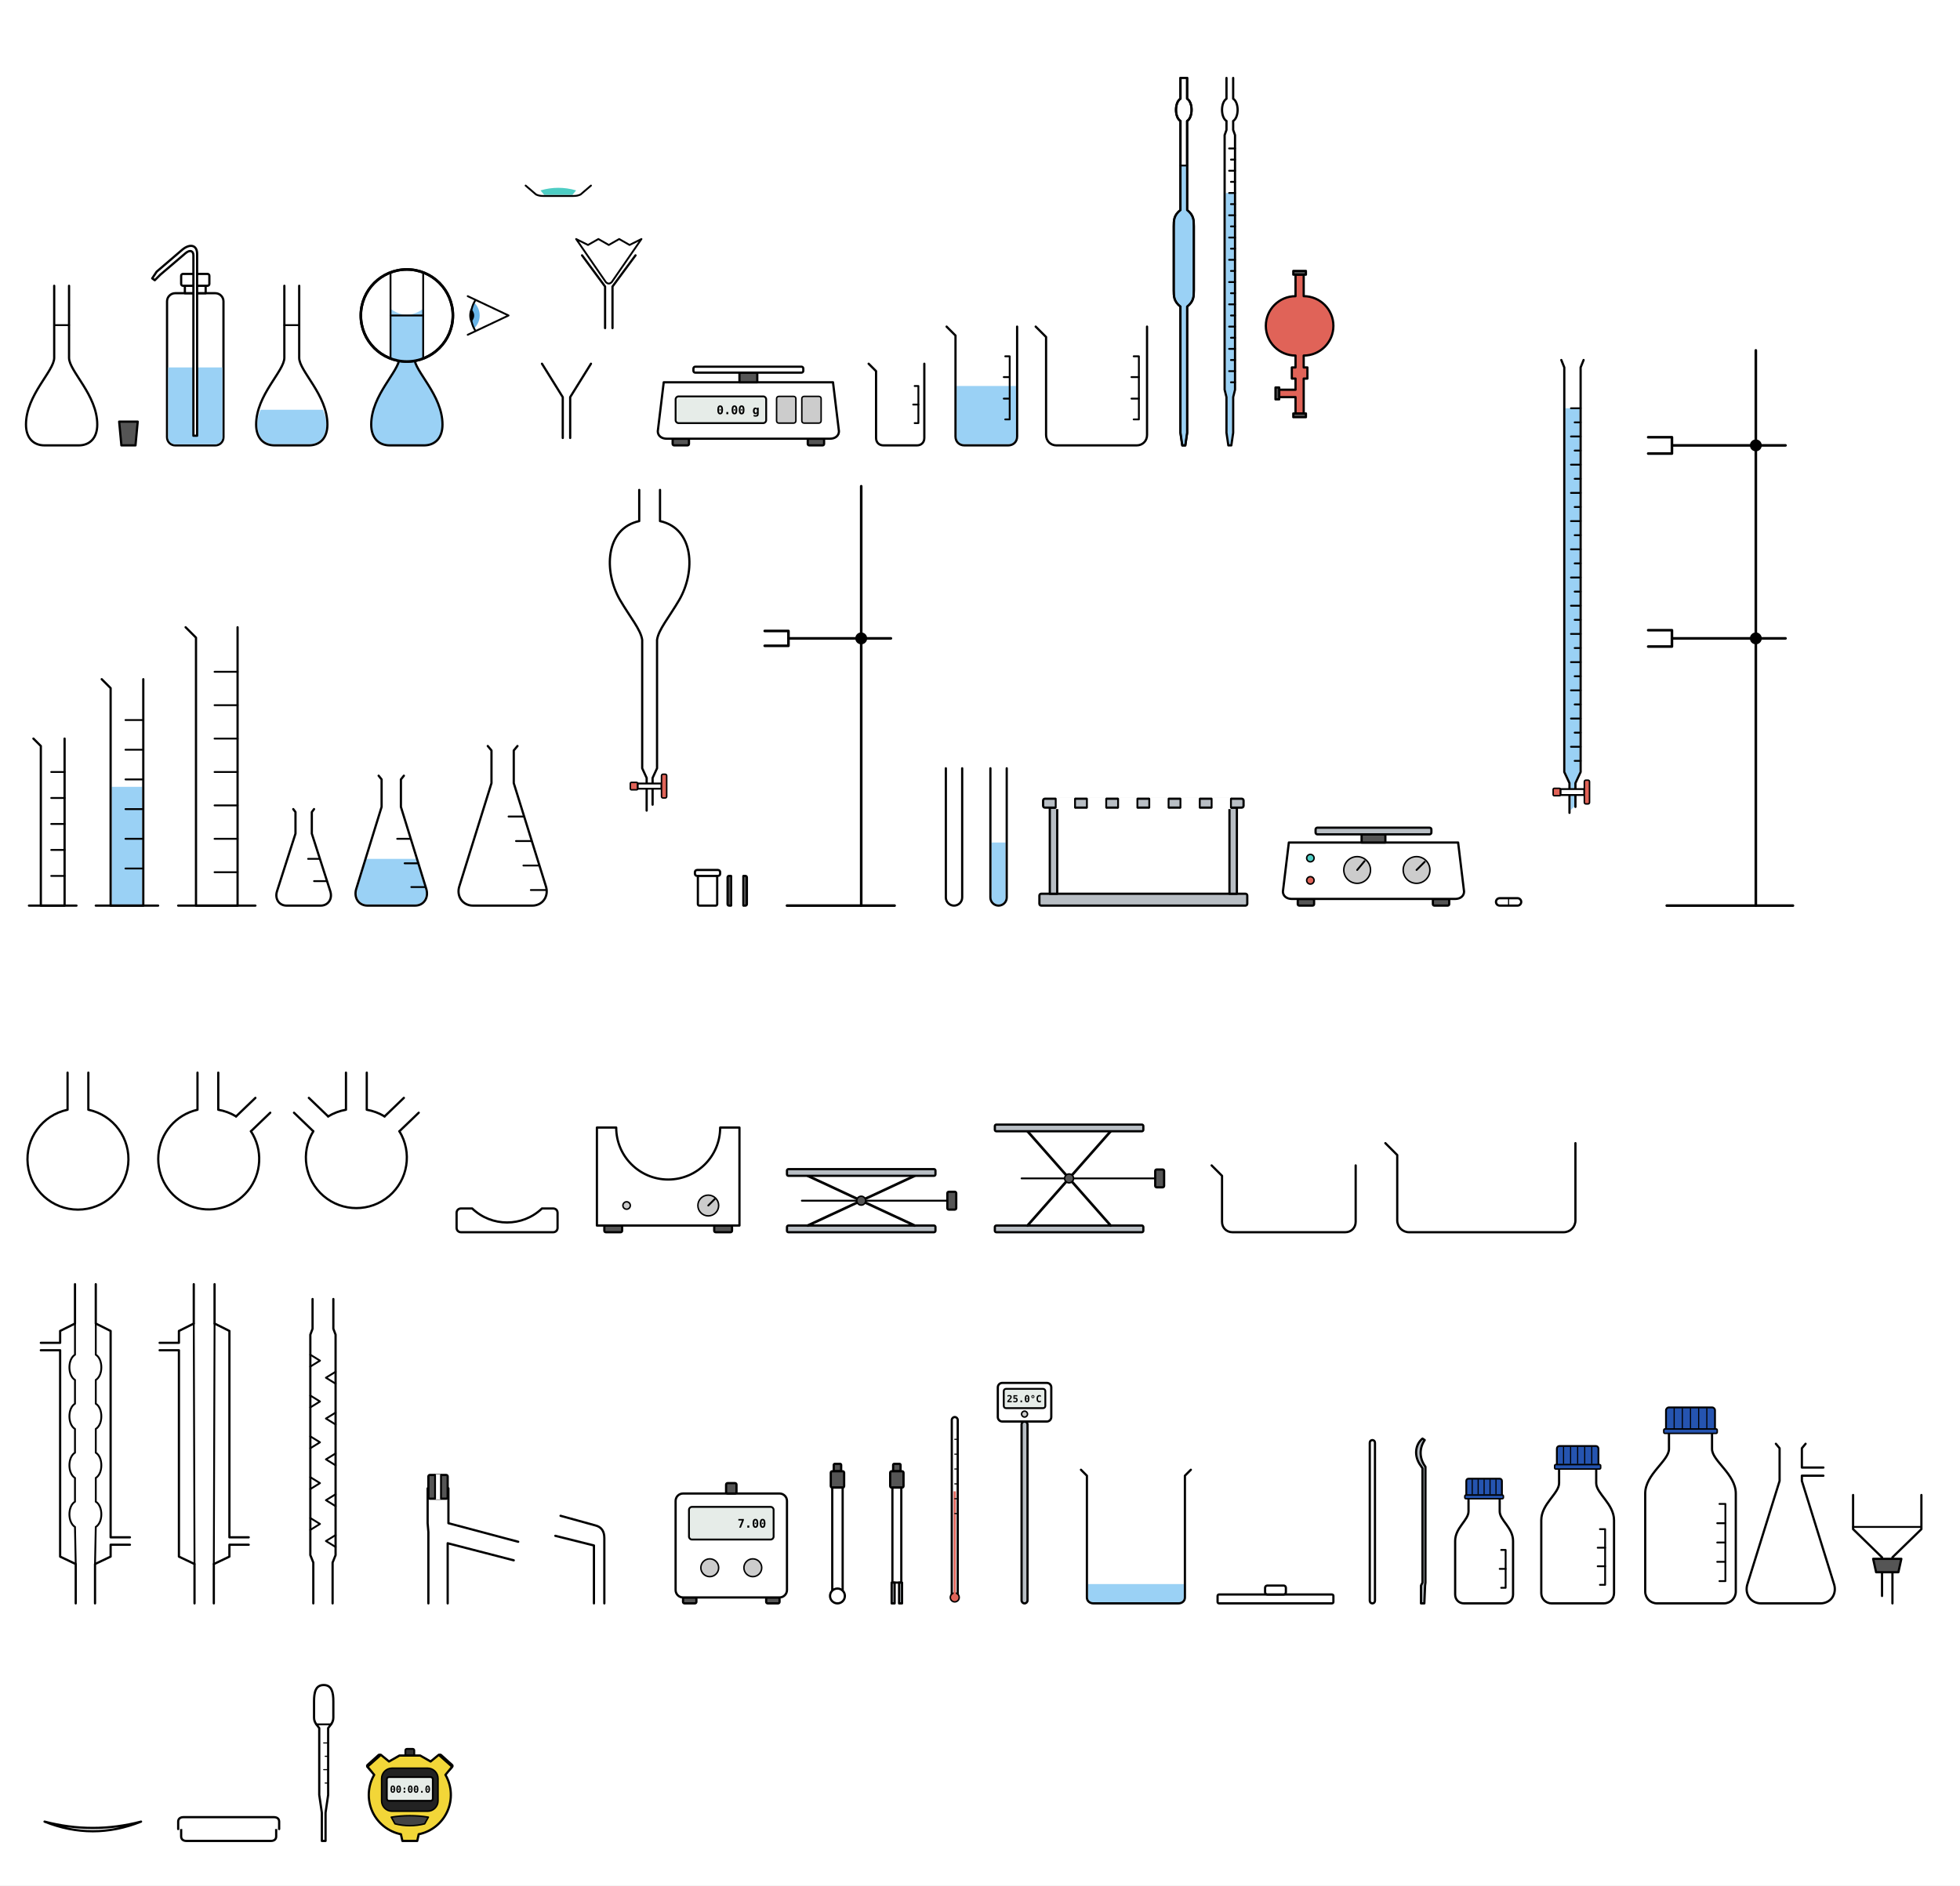
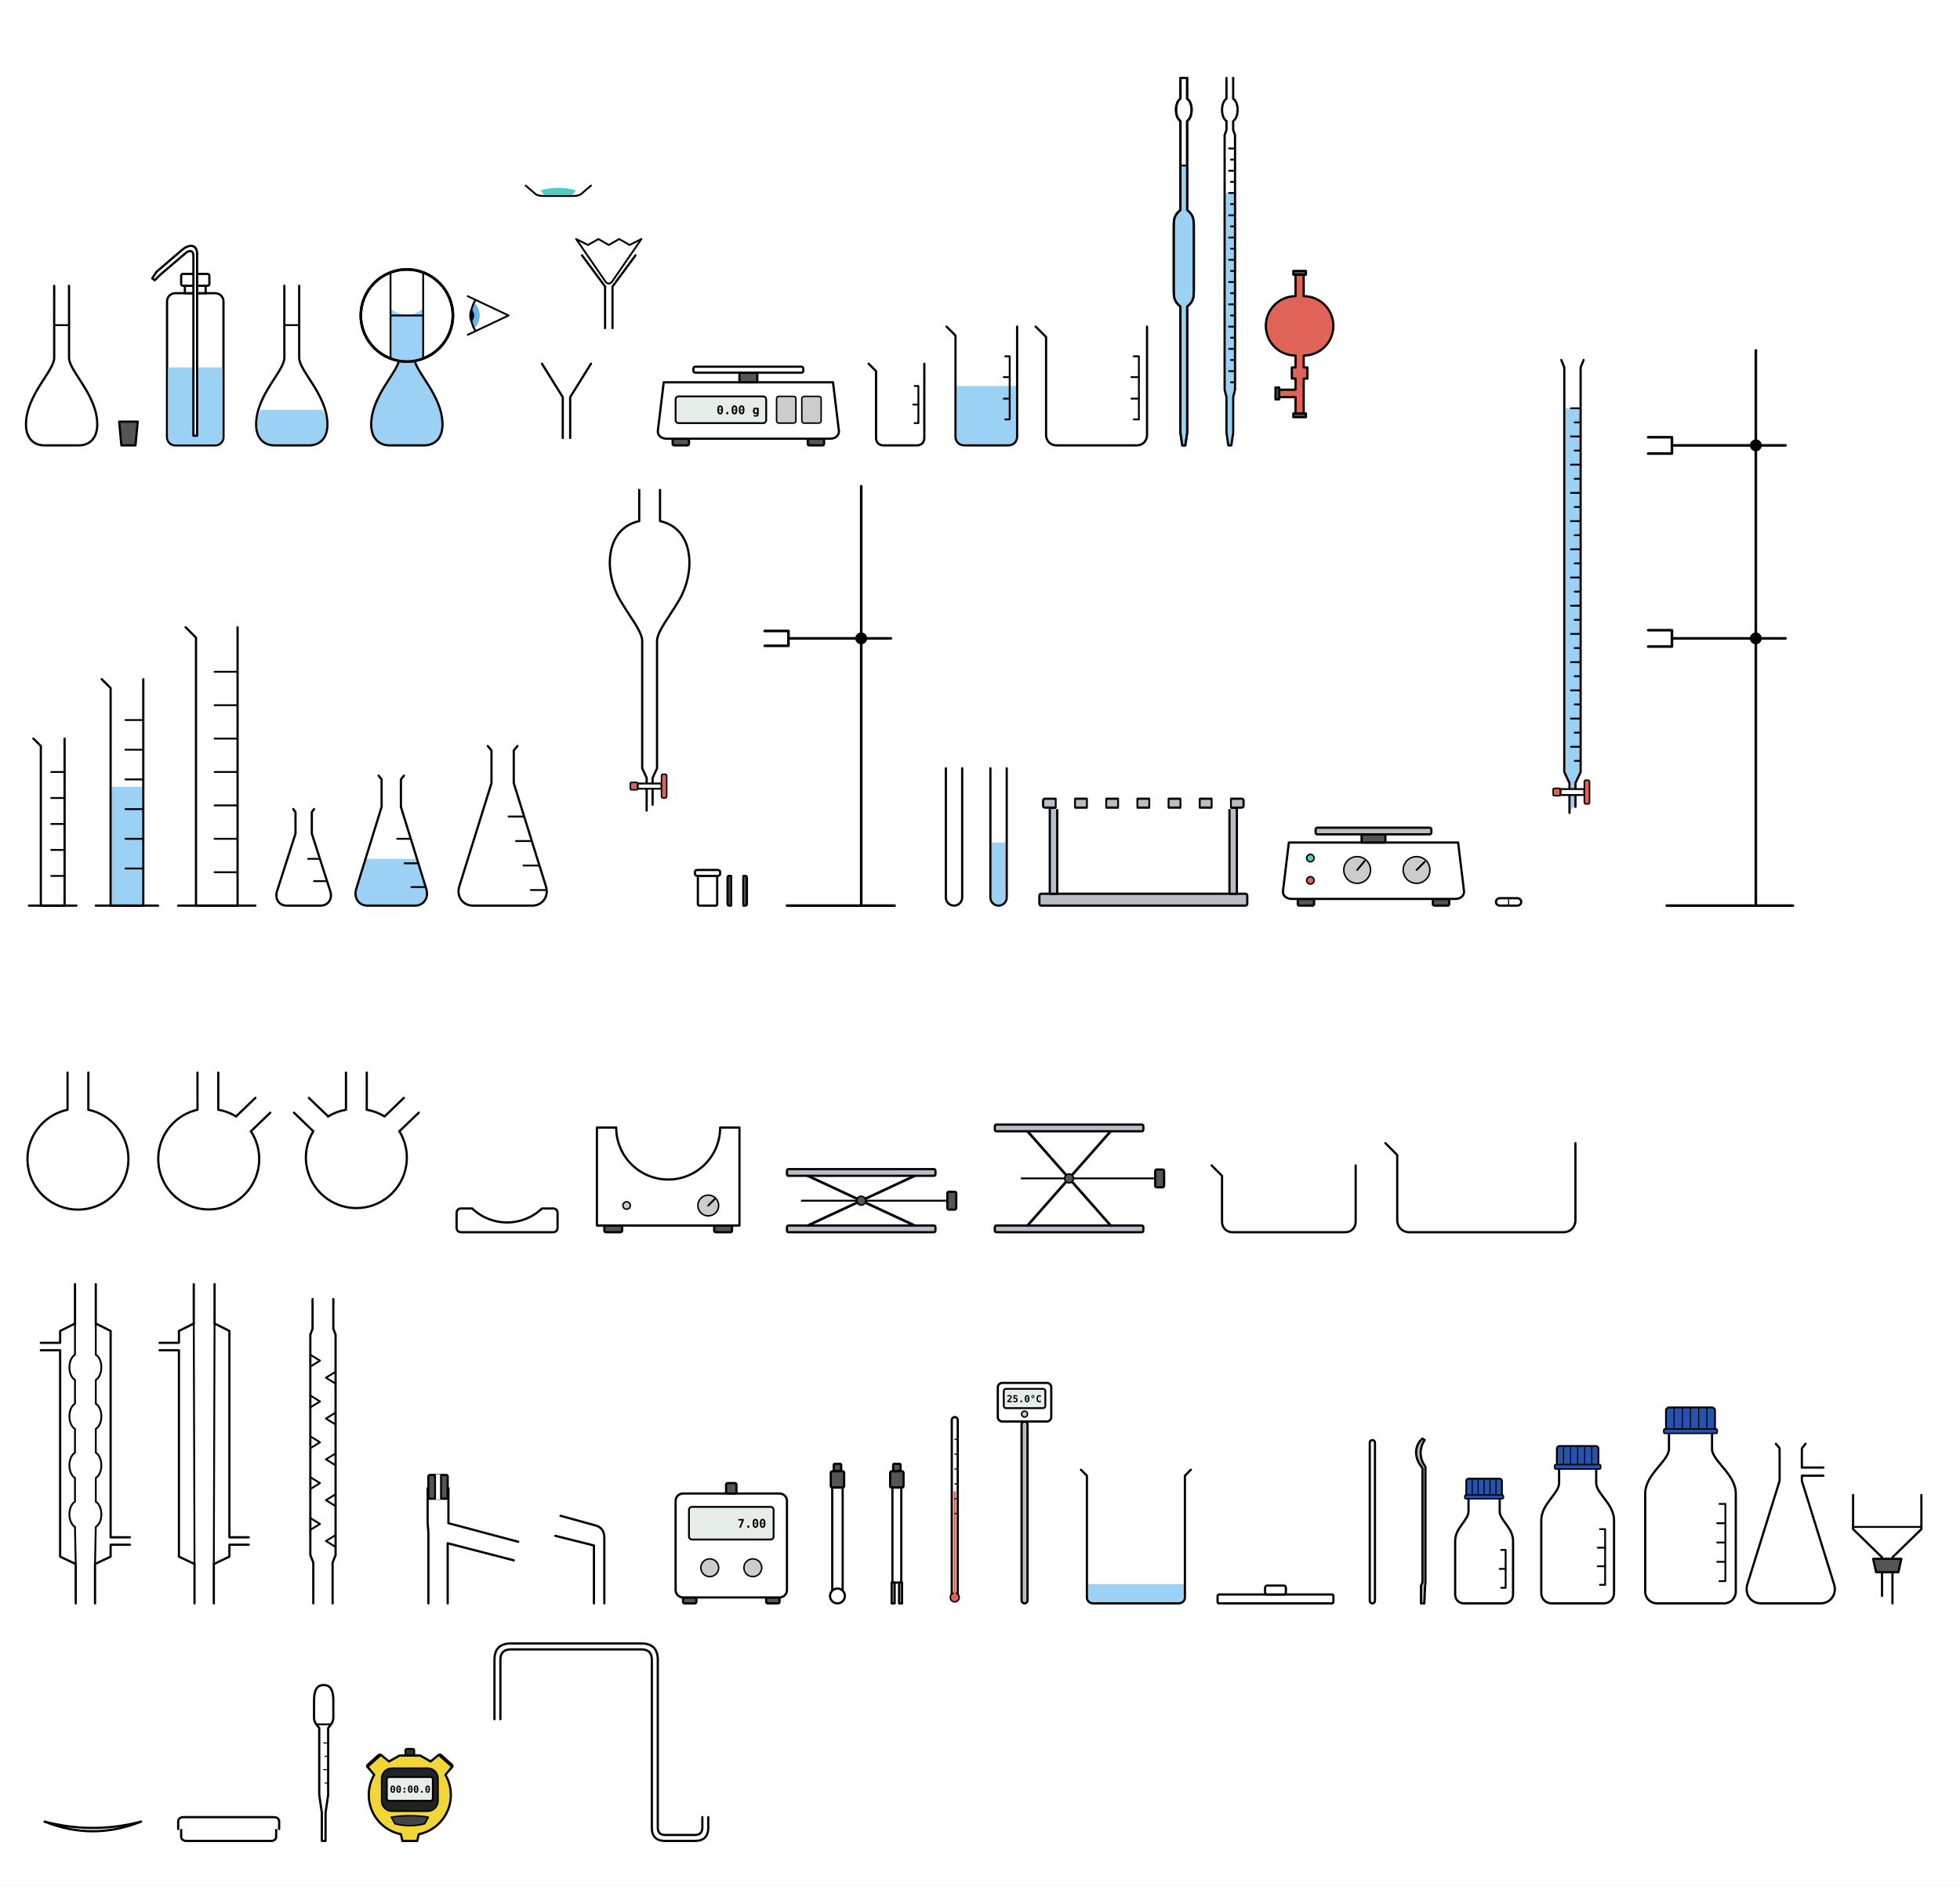
<svg xmlns="http://www.w3.org/2000/svg" viewBox="0 0 2640 2540" width="2640" height="2540">
  <style>
    .verre { fill: #ffffff; stroke: #000000; stroke-width: 3; stroke-linecap: round; stroke-linejoin: round; }
    .verre-fond { fill: #ffffff; stroke: none; }
    .liquide { fill: #9ad1f5; stroke: none; }
    .solide { fill: #4ecdc4; stroke: none; }
    .propipette { fill: #e06358; stroke: #000000; stroke-width: 3; stroke-linecap: round; stroke-linejoin: round; }
    .robinet-rouge { fill: #e06358; stroke: #000000; stroke-width: 2; stroke-linecap: round; stroke-linejoin: round; }
    .trait { fill: none; stroke: #000000; stroke-width: 2.5; stroke-linecap: round; stroke-linejoin: round; }
    .potence { fill: none; stroke: #000000; stroke-width: 3.5; stroke-linecap: round; stroke-linejoin: round; }
    .bouchon { fill: #555555; stroke: #000000; stroke-width: 3; stroke-linejoin: round; }
    .metal { fill: #b8bec4; stroke: #000000; stroke-width: 3; stroke-linecap: round; stroke-linejoin: round; }
    .ecran { fill: #e6ece8; stroke: #000000; stroke-width: 2.5; stroke-linejoin: round; }
    .bouton { fill: #cccccc; stroke: #000000; stroke-width: 2; stroke-linejoin: round; }
    .texte-ecran { font-family: monospace; font-size: 16px; font-weight: bold; fill: #000000; text-anchor: end; }
  </style>
  <rect x="0" y="0" width="2640" height="2540" fill="#ffffff" />
  <path class="verre-fond" d="M 73,385 L 73,482 C 73,500 35,532 35,572 C 35,590 45,600 60,600 L 106,600 C 121,600 131,590 131,572 C 131,532 93,500 93,482 L 93,385 Z" />
  <path class="verre" style="fill:none;" d="M 73,385 L 73,482 C 73,500 35,532 35,572 C 35,590 45,600 60,600 L 106,600 C 121,600 131,590 131,572 C 131,532 93,500 93,482 L 93,385" />
  <line class="trait" x1="73" y1="438" x2="93" y2="438" />
  <polygon class="bouchon" points="160.5,568 185.5,568 182.5,600 163.5,600" />
  <rect class="verre" x="225" y="395" width="76" height="205" rx="11" />
  <path class="liquide" d="M 226.5,495 L 299.5,495 L 299.5,589 C 299.5,594.5 295,598.5 289.5,598.5 L 236.5,598.5 C 231,598.5 226.5,594.5 226.5,589 Z" />
  <rect class="verre" x="249" y="385" width="28" height="10" />
  <rect class="verre" x="244" y="369" width="38" height="16" rx="2.5" />
  <path class="verre" d="M 265.5,587 L 265.5,342 C 265.5,330 256,328 246,336 L 211,366 L 205,375 L 208.5,377.5 L 216,370 L 250,341 C 256,336 260.5,338 260.5,344 L 260.5,587 Z" />
  <path class="verre-fond" d="M 383,385 L 383,482 C 383,500 345,532 345,572 C 345,590 355,600 370,600 L 416,600 C 431,600 441,590 441,572 C 441,532 403,500 403,482 L 403,385 Z" />
  <path class="liquide" d="M 351,552 L 435,552 C 438.5,560 439.5,566 439.5,572 C 439.5,589 430,598.5 416,598.5 L 370,598.5 C 356,598.5 346.5,589 346.5,572 C 346.5,566 347.5,560 351,552 Z" />
  <path class="verre" style="fill:none;" d="M 383,385 L 383,482 C 383,500 345,532 345,572 C 345,590 355,600 370,600 L 416,600 C 431,600 441,590 441,572 C 441,532 403,500 403,482 L 403,385" />
  <line class="trait" x1="383" y1="438" x2="403" y2="438" />
  <path class="liquide" d="M 538,482 C 538,500 500,532 500,572 C 500,590 510,600 525,600 L 571,600 C 586,600 596,590 596,572 C 596,532 558,500 558,482 Z" />
  <path class="verre" style="fill:none;" d="M 538,482 C 538,500 500,532 500,572 C 500,590 510,600 525,600 L 571,600 C 586,600 596,590 596,572 C 596,532 558,500 558,482" />
  <circle cx="548" cy="425" r="62" fill="#ffffff" stroke="#000000" stroke-width="3.5" />
  <path class="liquide" d="M 526,416 Q 548,432 570,416 L 570,482 A 62,62 0 0,1 526,482 Z" />
  <line class="trait" x1="526" y1="368" x2="526" y2="482" />
  <line class="trait" x1="570" y1="368" x2="570" y2="482" />
  <line class="trait" x1="526" y1="425" x2="570" y2="425" />
  <circle cx="548" cy="425" r="62" fill="none" stroke="#000000" stroke-width="3.5" />
  <path d="M 638,407 A 24,24 0 0,1 638,443 A 35,35 0 0,1 638,407 Z" fill="#6ab5e8" />
  <path d="M 634,416 A 11,11 0 0,1 634,434 A 22,22 0 0,1 634,416 Z" fill="#000000" />
  <path class="trait" d="M 640,405 A 38,38 0 0,0 640,445" />
  <path class="trait" d="M 630,399 L 685,425 L 630,451" />
  <path class="verre-fond" d="M 730,490 L 758,535 L 758,590 L 768,590 L 768,535 L 796,490 Z" />
  <path class="verre" style="fill:none;" d="M 730,490 L 758,535 L 758,590" />
  <path class="verre" style="fill:none;" d="M 796,490 L 768,535 L 768,590" />
  <path class="verre-fond" d="M 776,322 L 792,330 L 806,322 L 820,330 L 834,322 L 848,330 L 864,322 L 825,382 L 825,442 L 815,442 L 815,382 Z" />
  <path class="trait" d="M 776,322 L 792,330 L 806,322 L 820,330 L 834,322 L 848,330 L 864,322 L 824,380 Q 820,384 816,380 Z" />
  <path class="verre" style="fill:none;" d="M 784,344 L 815,386 L 815,442" />
  <path class="verre" style="fill:none;" d="M 856,344 L 825,386 L 825,442" />
  <path class="solide" d="M 728,256.5 Q 752,249.5 776,256.5 L 771,262.5 L 733,262.5 Z" />
  <path class="trait" d="M 708,250 L 722,262 C 725,263.5 728,264 732,264 L 772,264 C 776,264 779,263.5 782,262 L 796,250" />
  <rect class="bouchon" x="906" y="591" width="22" height="9" rx="2" />
  <rect class="bouchon" x="1088" y="591" width="22" height="9" rx="2" />
  <path class="verre" d="M 894,515 L 1122,515 L 1130,581 C 1130,587 1125,591 1118,591 L 898,591 C 891,591 886,587 886,581 Z" />
  <rect class="bouchon" x="996" y="502" width="24" height="13" />
  <rect class="verre" x="934" y="494" width="148" height="8" rx="2.5" />
  <rect class="ecran" x="910" y="534" width="122" height="36" rx="4" />
  <text class="texte-ecran" x="1023" y="558">0.00 g</text>
  <rect class="bouton" x="1046" y="534" width="26" height="36" rx="3" />
  <rect class="bouton" x="1080" y="534" width="26" height="36" rx="3" />
  <path class="verre-fond" d="M 1170,490 L 1180,500 L 1180,590 C 1180,596 1184,600 1190,600 L 1235,600 C 1241,600 1245,596 1245,590 L 1245,490 Z" />
  <path class="verre" style="fill:none;" d="M 1170,490 L 1180,500 L 1180,590 C 1180,596 1184,600 1190,600 L 1235,600 C 1241,600 1245,596 1245,590 L 1245,490" />
  <path class="trait" d="M 1232,520 L 1237,520 L 1237,570 L 1232,570" />
  <line class="trait" x1="1230" y1="545" x2="1237" y2="545" />
  <path class="verre-fond" d="M 1275,440 L 1287,452 L 1287,588 C 1287,595 1292,600 1299,600 L 1358,600 C 1365,600 1370,595 1370,588 L 1370,440 Z" />
  <path class="liquide" d="M 1288.5,520 L 1368.5,520 L 1368.5,588 C 1368.5,594 1364,598.5 1358,598.5 L 1299,598.5 C 1293,598.5 1288.5,594 1288.5,588 Z" />
  <path class="verre" style="fill:none;" d="M 1275,440 L 1287,452 L 1287,588 C 1287,595 1292,600 1299,600 L 1358,600 C 1365,600 1370,595 1370,588 L 1370,440" />
  <path class="trait" d="M 1354,480 L 1360,480 L 1360,565 L 1354,565" />
  <line class="trait" x1="1352" y1="508" x2="1360" y2="508" />
  <line class="trait" x1="1352" y1="537" x2="1360" y2="537" />
  <path class="verre-fond" d="M 1395,440 L 1409,454 L 1409,586 C 1409,594 1415,600 1423,600 L 1531,600 C 1539,600 1545,594 1545,586 L 1545,440 Z" />
  <path class="verre" style="fill:none;" d="M 1395,440 L 1409,454 L 1409,586 C 1409,594 1415,600 1423,600 L 1531,600 C 1539,600 1545,594 1545,586 L 1545,440" />
  <path class="trait" d="M 1527,480 L 1534,480 L 1534,565 L 1527,565" />
  <line class="trait" x1="1524" y1="508" x2="1534" y2="508" />
  <line class="trait" x1="1524" y1="537" x2="1534" y2="537" />
  <path class="verre" d="M 1590,105 L 1590,133 C 1582,138 1582,158 1590,163 L 1590,283 C 1581,290 1581,297 1581,305 L 1581,391 C 1581,399 1581,406 1590,413 L 1590,583 L 1592.5,600 L 1596.5,600 L 1599,583 L 1599,413 C 1608,406 1608,399 1608,391 L 1608,305 C 1608,297 1608,290 1599,283 L 1599,163 C 1607,158 1607,138 1599,133 L 1599,105 Z" />
  <path class="liquide" d="M 1591.5,223 L 1597.5,223 L 1597.5,283 C 1606.5,290 1606.5,297 1606.5,305 L 1606.5,391 C 1606.5,399 1606.5,406 1597.5,413 L 1597.5,583 L 1595.5,598.5 L 1593.5,598.5 L 1591.5,583 L 1591.5,413 C 1582.5,406 1582.5,399 1582.5,391 L 1582.5,305 C 1582.5,297 1582.5,290 1591.5,283 Z" />
  <path class="verre" style="fill:none;" d="M 1590,105 L 1590,133 C 1582,138 1582,158 1590,163 L 1590,283 C 1581,290 1581,297 1581,305 L 1581,391 C 1581,399 1581,406 1590,413 L 1590,583 L 1592.5,600 L 1596.5,600 L 1599,583 L 1599,413 C 1608,406 1608,399 1608,391 L 1608,305 C 1608,297 1608,290 1599,283 L 1599,163 C 1607,158 1607,138 1599,133 L 1599,105" />
  <line class="trait" x1="1590" y1="223" x2="1599" y2="223" />
  <path class="verre-fond" d="M 1652,105 L 1652,133 C 1644,138 1644,158 1652,163 L 1652,175 L 1649.5,182 L 1649.5,525 L 1652,535 L 1652,583 L 1654.5,600 L 1658.5,600 L 1661,583 L 1661,535 L 1663.5,525 L 1663.5,182 L 1661,175 L 1661,163 C 1669,158 1669,138 1661,133 L 1661,105 Z" />
  <path class="liquide" d="M 1651,260 L 1662,260 L 1662,525 L 1659.5,535 L 1659.5,583 L 1657.5,598.5 L 1655.5,598.5 L 1653.5,583 L 1653.5,535 L 1651,525 Z" />
  <path class="verre" style="fill:none;" d="M 1652,105 L 1652,133 C 1644,138 1644,158 1652,163 L 1652,175 L 1649.5,182 L 1649.5,525 L 1652,535 L 1652,583 L 1654.5,600 L 1658.5,600 L 1661,583 L 1661,535 L 1663.5,525 L 1663.5,182 L 1661,175 L 1661,163 C 1669,158 1669,138 1661,133 L 1661,105" />
  <line class="trait" x1="1655.5" y1="200" x2="1663.5" y2="200" />
  <line class="trait" x1="1658" y1="215" x2="1663.5" y2="215" />
  <line class="trait" x1="1655.5" y1="230" x2="1663.5" y2="230" />
  <line class="trait" x1="1658" y1="245" x2="1663.5" y2="245" />
  <line class="trait" x1="1655.5" y1="260" x2="1663.5" y2="260" />
  <line class="trait" x1="1658" y1="275" x2="1663.5" y2="275" />
  <line class="trait" x1="1655.5" y1="290" x2="1663.5" y2="290" />
  <line class="trait" x1="1658" y1="305" x2="1663.5" y2="305" />
  <line class="trait" x1="1655.5" y1="320" x2="1663.5" y2="320" />
  <line class="trait" x1="1658" y1="335" x2="1663.5" y2="335" />
  <line class="trait" x1="1655.5" y1="350" x2="1663.5" y2="350" />
  <line class="trait" x1="1658" y1="365" x2="1663.5" y2="365" />
  <line class="trait" x1="1655.5" y1="380" x2="1663.5" y2="380" />
  <line class="trait" x1="1658" y1="395" x2="1663.5" y2="395" />
  <line class="trait" x1="1655.5" y1="410" x2="1663.5" y2="410" />
  <line class="trait" x1="1658" y1="425" x2="1663.5" y2="425" />
  <line class="trait" x1="1655.5" y1="440" x2="1663.5" y2="440" />
  <line class="trait" x1="1658" y1="455" x2="1663.5" y2="455" />
  <line class="trait" x1="1655.5" y1="470" x2="1663.5" y2="470" />
  <line class="trait" x1="1658" y1="485" x2="1663.5" y2="485" />
  <line class="trait" x1="1655.5" y1="500" x2="1663.5" y2="500" />
  <line class="trait" x1="1658" y1="515" x2="1663.5" y2="515" />
  <path class="propipette" d="M 1745,370 L 1745,399 A 40,40 0 1,0 1745,479 L 1745,495 L 1740,495 L 1740,510 L 1745,510 L 1745,525 L 1723,525 L 1723,535 L 1745,535 L 1745,557 L 1756,557 L 1756,510 L 1761,510 L 1761,495 L 1756,495 L 1756,479 A 40,40 0 1,0 1756,399 L 1756,370 Z" />
  <rect class="bouchon" x="1742" y="365" width="17" height="5" />
  <rect class="bouchon" x="1718" y="522" width="5" height="16" />
  <rect class="bouchon" x="1742" y="557" width="17" height="5" />
  <path class="verre-fond" d="M 45,995 L 55,1005 L 55,1220 L 87,1220 L 87,995 Z" />
  <path class="verre" style="fill:none;" d="M 45,995 L 55,1005 L 55,1220 L 87,1220 L 87,995" />
  <line class="verre" x1="39" y1="1220" x2="103" y2="1220" />
  <line class="trait" x1="69" y1="1040" x2="87" y2="1040" />
  <line class="trait" x1="69" y1="1075" x2="87" y2="1075" />
  <line class="trait" x1="69" y1="1110" x2="87" y2="1110" />
  <line class="trait" x1="69" y1="1145" x2="87" y2="1145" />
  <line class="trait" x1="69" y1="1180" x2="87" y2="1180" />
  <path class="verre-fond" d="M 137,915 L 149,927 L 149,1220 L 193,1220 L 193,915 Z" />
  <path class="liquide" d="M 150.5,1060 L 191.5,1060 L 191.5,1218.5 L 150.5,1218.5 Z" />
  <path class="verre" style="fill:none;" d="M 137,915 L 149,927 L 149,1220 L 193,1220 L 193,915" />
  <line class="verre" x1="129" y1="1220" x2="213" y2="1220" />
  <line class="trait" x1="169" y1="970" x2="193" y2="970" />
  <line class="trait" x1="169" y1="1010" x2="193" y2="1010" />
  <line class="trait" x1="169" y1="1050" x2="193" y2="1050" />
  <line class="trait" x1="169" y1="1090" x2="193" y2="1090" />
  <line class="trait" x1="169" y1="1130" x2="193" y2="1130" />
  <line class="trait" x1="169" y1="1170" x2="193" y2="1170" />
  <path class="verre-fond" d="M 250,845 L 264,859 L 264,1220 L 320,1220 L 320,845 Z" />
  <path class="verre" style="fill:none;" d="M 250,845 L 264,859 L 264,1220 L 320,1220 L 320,845" />
  <line class="verre" x1="240" y1="1220" x2="344" y2="1220" />
  <line class="trait" x1="289" y1="905" x2="320" y2="905" />
  <line class="trait" x1="289" y1="950" x2="320" y2="950" />
  <line class="trait" x1="289" y1="995" x2="320" y2="995" />
  <line class="trait" x1="289" y1="1040" x2="320" y2="1040" />
  <line class="trait" x1="289" y1="1085" x2="320" y2="1085" />
  <line class="trait" x1="289" y1="1130" x2="320" y2="1130" />
  <line class="trait" x1="289" y1="1175" x2="320" y2="1175" />
  <path class="verre-fond" d="M 395,1090 L 398,1094 L 398,1123 L 373,1201 C 370,1211 376,1220 386,1220 L 432,1220 C 442,1220 448,1211 445,1201 L 420,1123 L 420,1094 L 423,1090 Z" />
  <path class="verre" style="fill:none;" d="M 395,1090 L 398,1094 L 398,1123 L 373,1201 C 370,1211 376,1220 386,1220 L 432,1220 C 442,1220 448,1211 445,1201 L 420,1123 L 420,1094 L 423,1090" />
  <line class="trait" x1="415" y1="1157" x2="430" y2="1157" />
  <line class="trait" x1="423" y1="1187" x2="440" y2="1187" />
  <path class="verre-fond" d="M 510,1045 L 514,1050 L 514,1087 L 480,1197 C 476,1209 483,1220 495,1220 L 559,1220 C 571,1220 578,1209 574,1197 L 540,1087 L 540,1050 L 544,1045 Z" />
  <path class="liquide" d="M 493.5,1157 L 560.5,1157 L 572.5,1197 C 576,1208 570,1218.5 559,1218.5 L 495,1218.5 C 484,1218.5 478,1208 481.5,1197 Z" />
  <path class="verre" style="fill:none;" d="M 510,1045 L 514,1050 L 514,1087 L 480,1197 C 476,1209 483,1220 495,1220 L 559,1220 C 571,1220 578,1209 574,1197 L 540,1087 L 540,1050 L 544,1045" />
  <line class="trait" x1="535" y1="1130" x2="552" y2="1130" />
  <line class="trait" x1="545" y1="1163" x2="563" y2="1163" />
  <line class="trait" x1="554" y1="1195" x2="572" y2="1195" />
  <path class="verre-fond" d="M 657,1005 L 662,1011 L 662,1055 L 619,1193 C 614,1207 623,1220 637,1220 L 717,1220 C 731,1220 740,1207 735,1193 L 692,1055 L 692,1011 L 697,1005 Z" />
  <path class="verre" style="fill:none;" d="M 657,1005 L 662,1011 L 662,1055 L 619,1193 C 614,1207 623,1220 637,1220 L 717,1220 C 731,1220 740,1207 735,1193 L 692,1055 L 692,1011 L 697,1005" />
  <line class="trait" x1="685" y1="1100" x2="705" y2="1100" />
  <line class="trait" x1="695" y1="1133" x2="716" y2="1133" />
  <line class="trait" x1="705" y1="1166" x2="726" y2="1166" />
  <line class="trait" x1="715" y1="1199" x2="736" y2="1199" />
  <path class="verre-fond" d="M 861,660 L 861,702 C 815,712 813,770 835,808 C 849,832 863,848 865,862 L 865,1035 L 871,1048 L 871,1092 L 879,1084 L 879,1048 L 885,1035 L 885,862 C 887,848 901,832 915,808 C 937,770 935,712 889,702 L 889,660 Z" />
  <path class="verre" style="fill:none;" d="M 861,660 L 861,702 C 815,712 813,770 835,808 C 849,832 863,848 865,862 L 865,1035 L 871,1048 L 871,1092" />
  <path class="verre" style="fill:none;" d="M 889,660 L 889,702 C 935,712 937,770 915,808 C 901,832 887,848 885,862 L 885,1035 L 879,1048 L 879,1084" />
  <rect class="robinet-rouge" x="849" y="1054" width="10" height="10" rx="1.5" />
  <rect class="verre" style="stroke-width: 2.5;" x="859" y="1055.5" width="32" height="7" />
  <rect class="robinet-rouge" x="891" y="1043" width="7" height="32" rx="2" />
  <rect class="verre" x="936" y="1172" width="34" height="8" rx="3" />
  <rect class="verre" x="940" y="1180" width="26" height="40" rx="2" />
  <rect class="bouchon" x="980" y="1180" width="26" height="40" rx="2" />
  <rect class="verre-fond" x="985" y="1178" width="16" height="44" />
  <line class="trait" x1="985" y1="1180" x2="985" y2="1220" />
  <line class="trait" x1="1001" y1="1180" x2="1001" y2="1220" />
  <line class="potence" x1="1060" y1="1220" x2="1205" y2="1220" />
  <line class="potence" x1="1160" y1="655" x2="1160" y2="1220" />
  <line class="potence" x1="1062" y1="860" x2="1200" y2="860" />
  <circle cx="1160" cy="860" r="8" fill="#000000" />
  <path class="potence" d="M 1030,850 L 1062,850 L 1062,870 L 1030,870" />
  <path class="verre-fond" d="M 1274,1035 L 1274,1209 A 11,11 0 0,0 1296,1209 L 1296,1035 Z" />
  <path class="verre" style="fill:none;" d="M 1274,1035 L 1274,1209 A 11,11 0 0,0 1296,1209 L 1296,1035" />
  <path class="verre-fond" d="M 1334,1035 L 1334,1209 A 11,11 0 0,0 1356,1209 L 1356,1035 Z" />
  <path class="liquide" d="M 1335.5,1135 L 1354.5,1135 L 1354.5,1209 A 9.5,9.5 0 0,1 1335.5,1209 Z" />
  <path class="verre" style="fill:none;" d="M 1334,1035 L 1334,1209 A 11,11 0 0,0 1356,1209 L 1356,1035" />
  <rect class="metal" x="1400" y="1204" width="280" height="16" rx="2.5" />
  <rect class="metal" x="1414" y="1088" width="10" height="116" />
  <rect class="metal" x="1656" y="1088" width="10" height="116" />
  <rect class="metal" x="1405" y="1076" width="270" height="12" rx="2.5" />
  <rect class="verre-fond" x="1422" y="1074" width="26" height="16" />
  <rect class="verre-fond" x="1464" y="1074" width="26" height="16" />
  <rect class="verre-fond" x="1506" y="1074" width="26" height="16" />
  <rect class="verre-fond" x="1548" y="1074" width="26" height="16" />
  <rect class="verre-fond" x="1590" y="1074" width="26" height="16" />
  <rect class="verre-fond" x="1632" y="1074" width="26" height="16" />
  <line class="trait" x1="1422" y1="1076" x2="1422" y2="1088" />
  <line class="trait" x1="1448" y1="1076" x2="1448" y2="1088" />
  <line class="trait" x1="1464" y1="1076" x2="1464" y2="1088" />
  <line class="trait" x1="1490" y1="1076" x2="1490" y2="1088" />
  <line class="trait" x1="1506" y1="1076" x2="1506" y2="1088" />
  <line class="trait" x1="1532" y1="1076" x2="1532" y2="1088" />
  <line class="trait" x1="1548" y1="1076" x2="1548" y2="1088" />
  <line class="trait" x1="1574" y1="1076" x2="1574" y2="1088" />
  <line class="trait" x1="1590" y1="1076" x2="1590" y2="1088" />
  <line class="trait" x1="1616" y1="1076" x2="1616" y2="1088" />
  <line class="trait" x1="1632" y1="1076" x2="1632" y2="1088" />
  <line class="trait" x1="1658" y1="1076" x2="1658" y2="1088" />
  <rect class="bouchon" x="1748" y="1211" width="22" height="9" rx="2" />
  <rect class="bouchon" x="1930" y="1211" width="22" height="9" rx="2" />
  <path class="verre" d="M 1736,1135 L 1964,1135 L 1972,1201 C 1972,1207 1967,1211 1960,1211 L 1740,1211 C 1733,1211 1728,1207 1728,1201 Z" />
  <rect class="bouchon" x="1834" y="1124" width="32" height="11" />
  <rect class="metal" x="1772" y="1115" width="156" height="9" rx="2.5" />
  <circle cx="1765" cy="1156" r="5" fill="#4ecdc4" stroke="#000000" stroke-width="2" />
  <circle cx="1765" cy="1186" r="5" fill="#e06358" stroke="#000000" stroke-width="2" />
  <circle class="bouton" cx="1828" cy="1172" r="18" />
  <line class="trait" x1="1828" y1="1172" x2="1838" y2="1160" />
  <circle class="bouton" cx="1908" cy="1172" r="18" />
  <line class="trait" x1="1908" y1="1172" x2="1919" y2="1161" />
  <rect class="verre" x="2015" y="1210" width="34" height="10" rx="5" />
  <line class="trait" style="stroke-width: 1.5;" x1="2032" y1="1210" x2="2032" y2="1220" />
  <path class="verre-fond" d="M 2103,485 L 2107,495 L 2107,1040 L 2114,1055 L 2114,1095 L 2122,1087 L 2122,1055 L 2129,1040 L 2129,495 L 2133,485 Z" />
  <path class="liquide" d="M 2108.5,550 L 2127.5,550 L 2127.5,1040 L 2120.5,1055 L 2120.5,1086.5 L 2115.5,1091.5 L 2115.5,1055 L 2108.5,1040 Z" />
  <path class="verre" style="fill:none;" d="M 2103,485 L 2107,495 L 2107,1040 L 2114,1055 L 2114,1095" />
  <path class="verre" style="fill:none;" d="M 2133,485 L 2129,495 L 2129,1040 L 2122,1055 L 2122,1087" />
  <line class="trait" x1="2116" y1="550" x2="2129" y2="550" />
  <line class="trait" x1="2121" y1="569" x2="2129" y2="569" />
  <line class="trait" x1="2116" y1="588" x2="2129" y2="588" />
  <line class="trait" x1="2121" y1="607" x2="2129" y2="607" />
  <line class="trait" x1="2116" y1="626" x2="2129" y2="626" />
  <line class="trait" x1="2121" y1="645" x2="2129" y2="645" />
  <line class="trait" x1="2116" y1="664" x2="2129" y2="664" />
  <line class="trait" x1="2121" y1="683" x2="2129" y2="683" />
  <line class="trait" x1="2116" y1="702" x2="2129" y2="702" />
  <line class="trait" x1="2121" y1="721" x2="2129" y2="721" />
  <line class="trait" x1="2116" y1="740" x2="2129" y2="740" />
  <line class="trait" x1="2121" y1="759" x2="2129" y2="759" />
  <line class="trait" x1="2116" y1="778" x2="2129" y2="778" />
  <line class="trait" x1="2121" y1="797" x2="2129" y2="797" />
  <line class="trait" x1="2116" y1="816" x2="2129" y2="816" />
  <line class="trait" x1="2121" y1="835" x2="2129" y2="835" />
  <line class="trait" x1="2116" y1="854" x2="2129" y2="854" />
  <line class="trait" x1="2121" y1="873" x2="2129" y2="873" />
  <line class="trait" x1="2116" y1="892" x2="2129" y2="892" />
  <line class="trait" x1="2121" y1="911" x2="2129" y2="911" />
  <line class="trait" x1="2116" y1="930" x2="2129" y2="930" />
  <line class="trait" x1="2121" y1="949" x2="2129" y2="949" />
  <line class="trait" x1="2116" y1="968" x2="2129" y2="968" />
  <line class="trait" x1="2121" y1="987" x2="2129" y2="987" />
  <line class="trait" x1="2116" y1="1006" x2="2129" y2="1006" />
  <line class="trait" x1="2121" y1="1025" x2="2129" y2="1025" />
  <rect class="robinet-rouge" x="2092" y="1062" width="10" height="10" rx="1.5" />
  <rect class="verre" style="stroke-width: 2.5;" x="2102" y="1063" width="32" height="8" />
  <rect class="robinet-rouge" x="2134" y="1051" width="7" height="32" rx="2" />
  <line class="potence" x1="2245" y1="1220" x2="2415" y2="1220" />
  <line class="potence" x1="2365" y1="472" x2="2365" y2="1220" />
  <line class="potence" x1="2252" y1="600" x2="2405" y2="600" />
  <circle cx="2365" cy="600" r="8" fill="#000000" />
  <path class="potence" d="M 2220,589 L 2252,589 L 2252,611 L 2220,611" />
  <line class="potence" x1="2252" y1="860" x2="2405" y2="860" />
  <circle cx="2365" cy="860" r="8" fill="#000000" />
  <path class="potence" d="M 2220,849 L 2252,849 L 2252,871 L 2220,871" />
  <path class="verre-fond" d="M 91,1445 L 91,1495 A 68,68 0 1,0 119,1495 L 119,1445 Z" />
  <path class="verre" style="fill:none;" d="M 91,1445 L 91,1495 A 68,68 0 1,0 119,1495 L 119,1445" />
  <path class="verre-fond" d="M 266,1445 L 266,1495 A 68,68 0 1,0 294,1495 L 294,1445 Z" />
  <polygon class="verre-fond" points="344,1479 364,1499 338,1524 318,1504" />
  <line class="verre" x1="344" y1="1479" x2="318" y2="1504" />
  <line class="verre" x1="364" y1="1499" x2="338" y2="1524" />
  <path class="verre" style="fill:none;" d="M 266,1445 L 266,1495 A 68,68 0 1,0 338,1524" />
  <path class="verre" style="fill:none;" d="M 318,1504 A 68,68 0 0,0 294,1495 L 294,1445" />
  <path class="verre-fond" d="M 466,1445 L 466,1495 A 68,68 0 1,0 494,1495 L 494,1445 Z" />
  <polygon class="verre-fond" points="416,1479 396,1499 422,1524 442,1504" />
  <line class="verre" x1="416" y1="1479" x2="442" y2="1504" />
  <line class="verre" x1="396" y1="1499" x2="422" y2="1524" />
  <polygon class="verre-fond" points="544,1479 564,1499 538,1524 518,1504" />
  <line class="verre" x1="544" y1="1479" x2="518" y2="1504" />
  <line class="verre" x1="564" y1="1499" x2="538" y2="1524" />
  <path class="verre" style="fill:none;" d="M 422,1524 A 68,68 0 1,0 538,1524" />
  <path class="verre" style="fill:none;" d="M 466,1445 L 466,1495 A 68,68 0 0,0 442,1504" />
  <path class="verre" style="fill:none;" d="M 518,1504 A 68,68 0 0,0 494,1495 L 494,1445" />
  <path class="verre" d="M 615,1634 C 615,1630.5 617.5,1628 621,1628 L 636,1628 A 68,68 0 0,0 730,1628 L 745,1628 C 748.5,1628 751,1630.5 751,1634 L 751,1654 C 751,1657.5 748.5,1660 745,1660 L 621,1660 C 617.5,1660 615,1657.5 615,1654 Z" />
  <rect class="bouchon" x="814" y="1651" width="24" height="9" rx="2" />
  <rect class="bouchon" x="962" y="1651" width="24" height="9" rx="2" />
  <path class="verre" d="M 804,1519 L 830,1519 A 70,70 0 0,0 970,1519 L 996,1519 L 996,1651 L 804,1651 Z" />
  <circle cx="844" cy="1624" r="5" fill="#cccccc" stroke="#000000" stroke-width="2" />
  <circle class="bouton" cx="954" cy="1624" r="14" />
  <line class="trait" x1="954" y1="1624" x2="963" y2="1615" />
  <rect class="metal" x="1060" y="1651" width="200" height="9" rx="2" />
  <line class="potence" x1="1088" y1="1584" x2="1232" y2="1651" />
  <line class="potence" x1="1232" y1="1584" x2="1088" y2="1651" />
  <line class="trait" x1="1080" y1="1617.5" x2="1276" y2="1617.5" />
  <circle cx="1160" cy="1617.5" r="6" fill="#555555" stroke="#000000" stroke-width="2" />
  <rect class="bouchon" x="1276" y="1605.5" width="12" height="24" rx="2" />
  <rect class="metal" x="1060" y="1575" width="200" height="9" rx="2" />
  <rect class="metal" x="1340" y="1651" width="200" height="9" rx="2" />
  <line class="potence" x1="1384" y1="1524" x2="1496" y2="1651" />
  <line class="potence" x1="1496" y1="1524" x2="1384" y2="1651" />
  <line class="trait" x1="1376" y1="1587.5" x2="1556" y2="1587.5" />
  <circle cx="1440" cy="1587.5" r="6" fill="#555555" stroke="#000000" stroke-width="2" />
  <rect class="bouchon" x="1556" y="1575.5" width="12" height="24" rx="2" />
  <rect class="metal" x="1340" y="1515" width="200" height="9" rx="2" />
  <path class="verre-fond" d="M 1632,1570 L 1646,1584 L 1646,1646 C 1646,1654 1652,1660 1660,1660 L 1812,1660 C 1820,1660 1826,1654 1826,1646 L 1826,1570 Z" />
  <path class="verre" style="fill:none;" d="M 1632,1570 L 1646,1584 L 1646,1646 C 1646,1654 1652,1660 1660,1660 L 1812,1660 C 1820,1660 1826,1654 1826,1646 L 1826,1570" />
  <path class="verre-fond" d="M 1866,1540 L 1882,1556 L 1882,1644 C 1882,1653 1889,1660 1898,1660 L 2106,1660 C 2115,1660 2122,1653 2122,1644 L 2122,1540 Z" />
  <path class="verre" style="fill:none;" d="M 1866,1540 L 1882,1556 L 1882,1644 C 1882,1653 1889,1660 1898,1660 L 2106,1660 C 2115,1660 2122,1653 2122,1644 L 2122,1540" />
  <path class="verre-fond" d="M 101,1730 L 129,1730 L 129,1783 L 149,1793 L 149,2097 L 128,2107 L 128,2160 L 102,2160 L 102,2107 L 81,2097 L 81,1793 L 101,1783 Z" />
  <path class="verre" style="fill:none;" d="M 101,1730 L 101,1783 L 81,1793 L 81,1809 L 55,1809" />
  <path class="verre" style="fill:none;" d="M 55,1819 L 81,1819 L 81,2097 L 102,2107 L 102,2160" />
  <path class="verre" style="fill:none;" d="M 129,1730 L 129,1783 L 149,1793 L 149,2071 L 175,2071" />
  <path class="verre" style="fill:none;" d="M 175,2081 L 149,2081 L 149,2097 L 128,2107 L 128,2160" />
  <path class="trait" d="M 101,1783 L 101,1825 C 91,1831 91,1853 101,1859 L 101,1891 C 91,1897 91,1919 101,1925 L 101,1957 C 91,1963 91,1985 101,1991 L 101,2023 C 91,2029 91,2051 101,2057 L 102,2107" />
  <path class="trait" d="M 129,1783 L 129,1825 C 139,1831 139,1853 129,1859 L 129,1891 C 139,1897 139,1919 129,1925 L 129,1957 C 139,1963 139,1985 129,1991 L 129,2023 C 139,2029 139,2051 129,2057 L 128,2107" />
  <path class="verre-fond" d="M 261,1730 L 289,1730 L 289,1783 L 309,1793 L 309,2097 L 288,2107 L 288,2160 L 262,2160 L 262,2107 L 241,2097 L 241,1793 L 261,1783 Z" />
  <path class="verre" style="fill:none;" d="M 261,1730 L 261,1783 L 241,1793 L 241,1809 L 215,1809" />
  <path class="verre" style="fill:none;" d="M 215,1819 L 241,1819 L 241,2097 L 262,2107 L 262,2160" />
  <path class="verre" style="fill:none;" d="M 289,1730 L 289,1783 L 309,1793 L 309,2071 L 335,2071" />
  <path class="verre" style="fill:none;" d="M 335,2081 L 309,2081 L 309,2097 L 288,2107 L 288,2160" />
  <line class="trait" x1="261" y1="1783" x2="262" y2="2107" />
  <line class="trait" x1="289" y1="1783" x2="288" y2="2107" />
  <path class="verre-fond" d="M 421,1750 L 449,1750 L 449,1790 L 452,1798 L 452,2095 L 448,2105 L 448,2160 L 422,2160 L 422,2105 L 418,2095 L 418,1798 L 421,1790 Z" />
  <path class="verre" style="fill:none;" d="M 421,1750 L 421,1790 L 418,1798 L 418,2095 L 422,2105 L 422,2160" />
  <path class="verre" style="fill:none;" d="M 449,1750 L 449,1790 L 452,1798 L 452,2095 L 448,2105 L 448,2160" />
  <polyline class="trait" points="418,1825 431,1833 418,1841" />
  <polyline class="trait" points="452,1848 439,1856 452,1864" />
  <polyline class="trait" points="418,1880 431,1888 418,1896" />
  <polyline class="trait" points="452,1903 439,1911 452,1919" />
  <polyline class="trait" points="418,1935 431,1943 418,1951" />
  <polyline class="trait" points="452,1958 439,1966 452,1974" />
  <polyline class="trait" points="418,1990 431,1998 418,2006" />
  <polyline class="trait" points="452,2013 439,2021 452,2029" />
  <polyline class="trait" points="418,2045 431,2053 418,2061" />
  <polyline class="trait" points="452,2068 439,2076 452,2084" />
  <path class="verre-fond" d="M 576,2005 L 604,2005 L 604,2052 L 698,2077 L 692,2102 L 603,2079 L 603,2160 L 577,2160 L 577,2052 Z" />
  <path class="verre" style="fill:none;" d="M 576,2005 L 576,2052 L 577,2064 L 577,2160" />
  <path class="verre" style="fill:none;" d="M 604,2005 L 604,2052 L 698,2077" />
  <path class="verre" style="fill:none;" d="M 603,2160 L 603,2079 L 692,2102" />
  <rect class="bouchon" x="577" y="1987" width="26" height="32" rx="2" />
  <rect class="verre-fond" x="586" y="1986" width="8" height="34" />
  <line class="trait" x1="586" y1="1987" x2="586" y2="2019" />
  <line class="trait" x1="594" y1="1987" x2="594" y2="2019" />
  <path class="verre-fond" d="M 755,2042 L 802,2055 Q 814,2058 814,2072 L 814,2160 L 800,2160 L 800,2082 L 748,2069 Z" />
  <path class="verre" style="fill:none;" d="M 755,2042 L 802,2055 Q 814,2058 814,2072 L 814,2160" />
  <path class="verre" style="fill:none;" d="M 748,2069 L 800,2082 L 800,2160" />
  <g id="appareil-mesure">
    <rect class="bouchon" x="920" y="2152" width="18" height="8" rx="2" />
    <rect class="bouchon" x="1032" y="2152" width="18" height="8" rx="2" />
    <rect class="verre" x="910" y="2012" width="150" height="140" rx="10" />
    <rect class="bouchon" x="978" y="1998" width="14" height="14" rx="2" />
    <rect class="ecran" x="928" y="2030" width="114" height="44" rx="4" />
    <text class="texte-ecran" x="1032" y="2058">7.00</text>
    <circle class="bouton" cx="956" cy="2112" r="12" />
    <circle class="bouton" cx="1014" cy="2112" r="12" />
  </g>
  <g id="sonde-ph">
    <rect class="bouchon" x="1123" y="1972" width="10" height="10" rx="1.5" />
    <rect class="bouchon" x="1119" y="1982" width="18" height="22" rx="2" />
    <rect class="verre" x="1121" y="2004" width="14" height="138" />
    <circle class="verre" cx="1128" cy="2150" r="10" />
  </g>
  <g id="sonde-conductimetrie">
    <rect class="bouchon" x="1203" y="1972" width="10" height="10" rx="1.5" />
    <rect class="bouchon" x="1199" y="1982" width="18" height="22" rx="2" />
    <rect class="verre" x="1202" y="2004" width="12" height="128" />
    <rect class="metal" x="1201" y="2132" width="4" height="28" />
    <rect class="metal" x="1211" y="2132" width="4" height="28" />
  </g>
  <g id="thermometre-alcool">
    <rect class="verre" x="1282" y="1909" width="8" height="245" rx="4" />
    <circle cx="1286" cy="2152" r="6" fill="#e06358" stroke="#000000" stroke-width="2" />
    <rect x="1284.5" y="2009" width="3" height="139" fill="#e06358" />
    <line class="trait" style="stroke-width: 1.5;" x1="1286" y1="1939" x2="1290" y2="1939" />
    <line class="trait" style="stroke-width: 1.5;" x1="1286" y1="1959" x2="1290" y2="1959" />
    <line class="trait" style="stroke-width: 1.5;" x1="1286" y1="1979" x2="1290" y2="1979" />
    <line class="trait" style="stroke-width: 1.5;" x1="1286" y1="1999" x2="1290" y2="1999" />
    <line class="trait" style="stroke-width: 1.5;" x1="1286" y1="2019" x2="1290" y2="2019" />
    <line class="trait" style="stroke-width: 1.5;" x1="1286" y1="2039" x2="1290" y2="2039" />
  </g>
  <g id="thermometre-numerique">
    <rect class="metal" x="1376" y="1915" width="8" height="245" rx="4" />
    <rect class="verre" x="1344" y="1863" width="72" height="52" rx="6" />
    <rect class="ecran" x="1352" y="1871" width="56" height="26" rx="3" />
    <text class="texte-ecran" style="font-size: 13px;" x="1403" y="1889">25.0°C</text>
    <circle class="bouton" cx="1380" cy="1905" r="4" />
  </g>
  <g id="cuve-ccm">
    <path class="verre-fond" d="M 1456,1980 L 1464,1988 L 1464,2152 C 1464,2157 1468,2160 1473,2160 L 1587,2160 C 1592,2160 1596,2157 1596,2152 L 1596,1988 L 1604,1980 Z" />
    <path class="liquide" d="M 1465.5,2134 L 1594.5,2134 L 1594.5,2152 C 1594.5,2156 1591.5,2158.5 1587,2158.5 L 1473,2158.5 C 1468.5,2158.5 1465.5,2156 1465.5,2152 Z" />
    <path class="verre" style="fill:none;" d="M 1456,1980 L 1464,1988 L 1464,2152 C 1464,2157 1468,2160 1473,2160 L 1587,2160 C 1592,2160 1596,2157 1596,2152 L 1596,1988 L 1604,1980" />
  </g>
  <g id="couvercle-ccm">
    <rect class="verre" x="1640" y="2148" width="156" height="12" rx="2" />
    <rect class="verre" x="1704" y="2136" width="28" height="12" rx="3" />
  </g>
  <g id="baguette-verre">
    <rect class="verre" x="1845" y="1940" width="7" height="220" rx="3.5" />
  </g>
  <g id="spatule-cote">
    <path class="metal" d="M 1916,1938 C 1906,1946 1904,1962 1914,1975 L 1916,1978 L 1916,2132 L 1914,2136 L 1914,2160 L 1918.5,2160 L 1919.5,2136 L 1920,2132 L 1920,1976 C 1911,1964 1912,1950 1919,1940 Z" />
  </g>
  <g id="flacon-petit">
    <path class="verre-fond" d="M 1978,2018 L 1978,2036 C 1978,2048 1960,2058 1960,2076 L 1960,2148 C 1960,2155 1965,2160 1972,2160 L 2026,2160 C 2033,2160 2038,2155 2038,2148 L 2038,2076 C 2038,2058 2020,2048 2020,2036 L 2020,2018 Z" />
    <path class="verre" style="fill:none;" d="M 1978,2018 L 1978,2036 C 1978,2048 1960,2058 1960,2076 L 1960,2148 C 1960,2155 1965,2160 1972,2160 L 2026,2160 C 2033,2160 2038,2155 2038,2148 L 2038,2076 C 2038,2058 2020,2048 2020,2036 L 2020,2018" />
    <path class="trait" d="M 2022,2088 L 2028,2088 L 2028,2139 L 2022,2139" />
    <line class="trait" x1="2020" y1="2113.5" x2="2028" y2="2113.5" />
    <g id="bouchon-flacon-petit">
      <rect x="1975" y="1992" width="48" height="26" rx="3" fill="#2554b0" stroke="#000000" stroke-width="2.5" stroke-linejoin="round" />
      <rect x="1973" y="2014" width="52" height="5" rx="1.5" fill="#2554b0" stroke="#000000" stroke-width="2" />
      <line x1="1983" y1="1993" x2="1983" y2="2013" stroke="#000000" stroke-width="1.5" />
      <line x1="1991" y1="1993" x2="1991" y2="2013" stroke="#000000" stroke-width="1.5" />
      <line x1="1999" y1="1993" x2="1999" y2="2013" stroke="#000000" stroke-width="1.5" />
      <line x1="2007" y1="1993" x2="2007" y2="2013" stroke="#000000" stroke-width="1.5" />
      <line x1="2015" y1="1993" x2="2015" y2="2013" stroke="#000000" stroke-width="1.5" />
    </g>
  </g>
  <g id="flacon-moyen">
    <path class="verre-fond" d="M 2100,1978 L 2100,1998 C 2100,2012 2076,2026 2076,2048 L 2076,2146 C 2076,2154 2082,2160 2090,2160 L 2160,2160 C 2168,2160 2174,2154 2174,2146 L 2174,2048 C 2174,2026 2150,2012 2150,1998 L 2150,1978 Z" />
    <path class="verre" style="fill:none;" d="M 2100,1978 L 2100,1998 C 2100,2012 2076,2026 2076,2048 L 2076,2146 C 2076,2154 2082,2160 2090,2160 L 2160,2160 C 2168,2160 2174,2154 2174,2146 L 2174,2048 C 2174,2026 2150,2012 2150,1998 L 2150,1978" />
    <path class="trait" d="M 2155,2060 L 2162,2060 L 2162,2135 L 2155,2135" />
    <line class="trait" x1="2152" y1="2085" x2="2162" y2="2085" />
    <line class="trait" x1="2152" y1="2110" x2="2162" y2="2110" />
    <g id="bouchon-flacon-moyen">
      <rect x="2097" y="1948" width="56" height="30" rx="3.5" fill="#2554b0" stroke="#000000" stroke-width="2.5" stroke-linejoin="round" />
      <rect x="2094" y="1973" width="62" height="6" rx="1.5" fill="#2554b0" stroke="#000000" stroke-width="2" />
      <line x1="2106" y1="1949" x2="2106" y2="1972" stroke="#000000" stroke-width="1.5" />
      <line x1="2115.5" y1="1949" x2="2115.5" y2="1972" stroke="#000000" stroke-width="1.5" />
      <line x1="2125" y1="1949" x2="2125" y2="1972" stroke="#000000" stroke-width="1.5" />
      <line x1="2134.5" y1="1949" x2="2134.5" y2="1972" stroke="#000000" stroke-width="1.5" />
      <line x1="2144" y1="1949" x2="2144" y2="1972" stroke="#000000" stroke-width="1.5" />
    </g>
  </g>
  <g id="flacon-grand">
    <path class="verre-fond" d="M 2248,1930 L 2248,1952 C 2248,1968 2216,1986 2216,2012 L 2216,2144 C 2216,2153 2223,2160 2232,2160 L 2322,2160 C 2331,2160 2338,2153 2338,2144 L 2338,2012 C 2338,1986 2306,1968 2306,1952 L 2306,1930 Z" />
    <path class="verre" style="fill:none;" d="M 2248,1930 L 2248,1952 C 2248,1968 2216,1986 2216,2012 L 2216,2144 C 2216,2153 2223,2160 2232,2160 L 2322,2160 C 2331,2160 2338,2153 2338,2144 L 2338,2012 C 2338,1986 2306,1968 2306,1952 L 2306,1930" />
    <path class="trait" d="M 2316,2026 L 2324,2026 L 2324,2130 L 2316,2130" />
    <line class="trait" x1="2313" y1="2052" x2="2324" y2="2052" />
    <line class="trait" x1="2313" y1="2078" x2="2324" y2="2078" />
    <line class="trait" x1="2313" y1="2104" x2="2324" y2="2104" />
    <g id="bouchon-flacon-grand">
      <rect x="2244" y="1896" width="66" height="34" rx="4" fill="#2554b0" stroke="#000000" stroke-width="2.5" stroke-linejoin="round" />
      <rect x="2241" y="1925" width="72" height="6" rx="1.5" fill="#2554b0" stroke="#000000" stroke-width="2" />
      <line x1="2255" y1="1897" x2="2255" y2="1924" stroke="#000000" stroke-width="1.5" />
      <line x1="2266" y1="1897" x2="2266" y2="1924" stroke="#000000" stroke-width="1.5" />
      <line x1="2277" y1="1897" x2="2277" y2="1924" stroke="#000000" stroke-width="1.5" />
      <line x1="2288" y1="1897" x2="2288" y2="1924" stroke="#000000" stroke-width="1.5" />
      <line x1="2299" y1="1897" x2="2299" y2="1924" stroke="#000000" stroke-width="1.5" />
    </g>
  </g>
  <g id="fiole-a-vide">
    <path class="verre-fond" d="M 2392,1945 L 2397,1951 L 2397,1995 L 2354,2133 C 2349,2147 2358,2160 2372,2160 L 2452,2160 C 2466,2160 2475,2147 2470,2133 L 2427,1995 L 2427,1988 L 2456,1988 L 2456,1977 L 2427,1977 L 2427,1951 L 2432,1945 Z" />
    <path class="verre" style="fill:none;" d="M 2392,1945 L 2397,1951 L 2397,1995 L 2354,2133 C 2349,2147 2358,2160 2372,2160 L 2452,2160 C 2466,2160 2475,2147 2470,2133 L 2427,1995 L 2427,1988 L 2456,1988" />
    <path class="verre" style="fill:none;" d="M 2432,1945 L 2427,1951 L 2427,1977 L 2456,1977" />
  </g>
  <g id="entonnoir-buchner">
    <path class="verre-fond" d="M 2496,2014 L 2588,2014 L 2588,2060 L 2549,2098 L 2549,2160 L 2535,2150 L 2535,2098 L 2496,2060 Z" />
    <path class="verre" style="fill:none;" d="M 2496,2014 L 2496,2060 L 2535,2098 L 2535,2150" />
    <path class="verre" style="fill:none;" d="M 2588,2014 L 2588,2060 L 2549,2098 L 2549,2160" />
    <line class="trait" x1="2496" y1="2057" x2="2588" y2="2057" />
    <polygon class="bouchon" points="2523,2100 2561,2100 2557,2118 2527,2118" />
  </g>
  <g id="verre-de-montre">
    <path class="verre" d="M 60,2454 Q 125,2480 190,2454 Q 125,2471 60,2454 Z" />
  </g>
  <g id="boite-de-petri">
    <g id="petri-coupelle">
      <path class="verre-fond" d="M 244,2456 L 244,2474 C 244,2478 247,2480 251,2480 L 365,2480 C 369,2480 372,2478 372,2474 L 372,2456 Z" />
      <path class="verre" style="fill:none;" d="M 244,2456 L 244,2474 C 244,2478 247,2480 251,2480 L 365,2480 C 369,2480 372,2478 372,2474 L 372,2456" />
    </g>
    <g id="petri-couvercle">
      <path class="verre-fond" d="M 240,2464 L 240,2454 C 240,2450 243,2448 247,2448 L 369,2448 C 373,2448 376,2450 376,2454 L 376,2464 Z" />
      <path class="verre" style="fill:none;" d="M 240,2464 L 240,2454 C 240,2450 243,2448 247,2448 L 369,2448 C 373,2448 376,2450 376,2454 L 376,2464" />
    </g>
  </g>
  <g id="pipette-pasteur">
    <path class="verre" d="M 436,2270 C 425,2270 423,2280 423,2292 L 423,2314 C 423,2321 428,2325 430,2328 L 430,2418 L 433.5,2442 L 433.5,2480 L 438.5,2480 L 438.5,2442 L 442,2418 L 442,2328 C 444,2325 449,2321 449,2314 L 449,2292 C 449,2280 447,2270 436,2270 Z" />
    <line class="trait" x1="426" y1="2323" x2="446" y2="2323" />
    <line class="trait" style="stroke-width: 1.5;" x1="436" y1="2348" x2="442" y2="2348" />
    <line class="trait" style="stroke-width: 1.5;" x1="438" y1="2366" x2="442" y2="2366" />
    <line class="trait" style="stroke-width: 1.5;" x1="436" y1="2384" x2="442" y2="2384" />
    <line class="trait" style="stroke-width: 1.5;" x1="438" y1="2402" x2="442" y2="2402" />
  </g>
  <g id="chronometre">
    <g transform="translate(507, 2376) rotate(-42)">
      <rect x="-12" y="-7" width="24" height="10" rx="2" fill="#333333" stroke="#000000" stroke-width="2.5" stroke-linejoin="round" />
    </g>
    <g transform="translate(597, 2376) rotate(42)">
      <rect x="-12" y="-7" width="24" height="10" rx="2" fill="#333333" stroke="#000000" stroke-width="2.5" stroke-linejoin="round" />
    </g>
    <rect x="546" y="2356" width="12" height="10" rx="2" fill="#333333" stroke="#000000" stroke-width="2.5" />
    <path d="M 538,2365 L 566,2365 L 580,2373 L 591,2364 L 609,2380 L 600,2391 A 54,54 0 0,1 564,2471 L 562,2480 L 542,2480 L 540,2471 A 54,54 0 0,1 504,2391 L 495,2380 L 513,2364 L 524,2373 Z" fill="#f2d638" stroke="#000000" stroke-width="3" stroke-linejoin="round" />
    <rect x="514" y="2382" width="76" height="58" rx="14" fill="#222222" stroke="#000000" stroke-width="2" />
    <rect class="ecran" x="521" y="2394" width="62" height="32" rx="3" />
    <text class="texte-ecran" style="font-size: 13px;" x="580" y="2415">00:00.0</text>
    <path d="M 527,2448 Q 552,2444 577,2448 L 572,2457 Q 552,2462 532,2457 Z" fill="#444444" stroke="#000000" stroke-width="2" stroke-linejoin="round" />
  </g>
+   <g id="tube-a-degagement">
+     <path class="verre-fond" d="M 674,2316 L 674,2236 Q 674,2222 688,2222 L 864,2222 Q 878,2222 878,2236 L 878,2462 Q 878,2480 896,2480 L 936,2480 Q 954,2480 954,2462 L 954,2448 L 946,2448 L 946,2462 Q 946,2472 936,2472 L 896,2472 Q 886,2472 886,2462 L 886,2236 Q 886,2214 864,2214 L 688,2214 Q 666,2214 666,2236 L 666,2316 Z" />
+     <path class="verre" style="fill:none;" d="M 666,2316 L 666,2236 Q 666,2214 688,2214 L 864,2214 Q 886,2214 886,2236 L 886,2462 Q 886,2472 896,2472 L 936,2472 Q 946,2472 946,2462 L 946,2448" />
+     <path class="verre" style="fill:none;" d="M 674,2316 L 674,2236 Q 674,2222 688,2222 L 864,2222 Q 878,2222 878,2236 L 878,2462 Q 878,2480 896,2480 L 936,2480 Q 954,2480 954,2462 L 954,2448" />
+   </g>
</svg>
